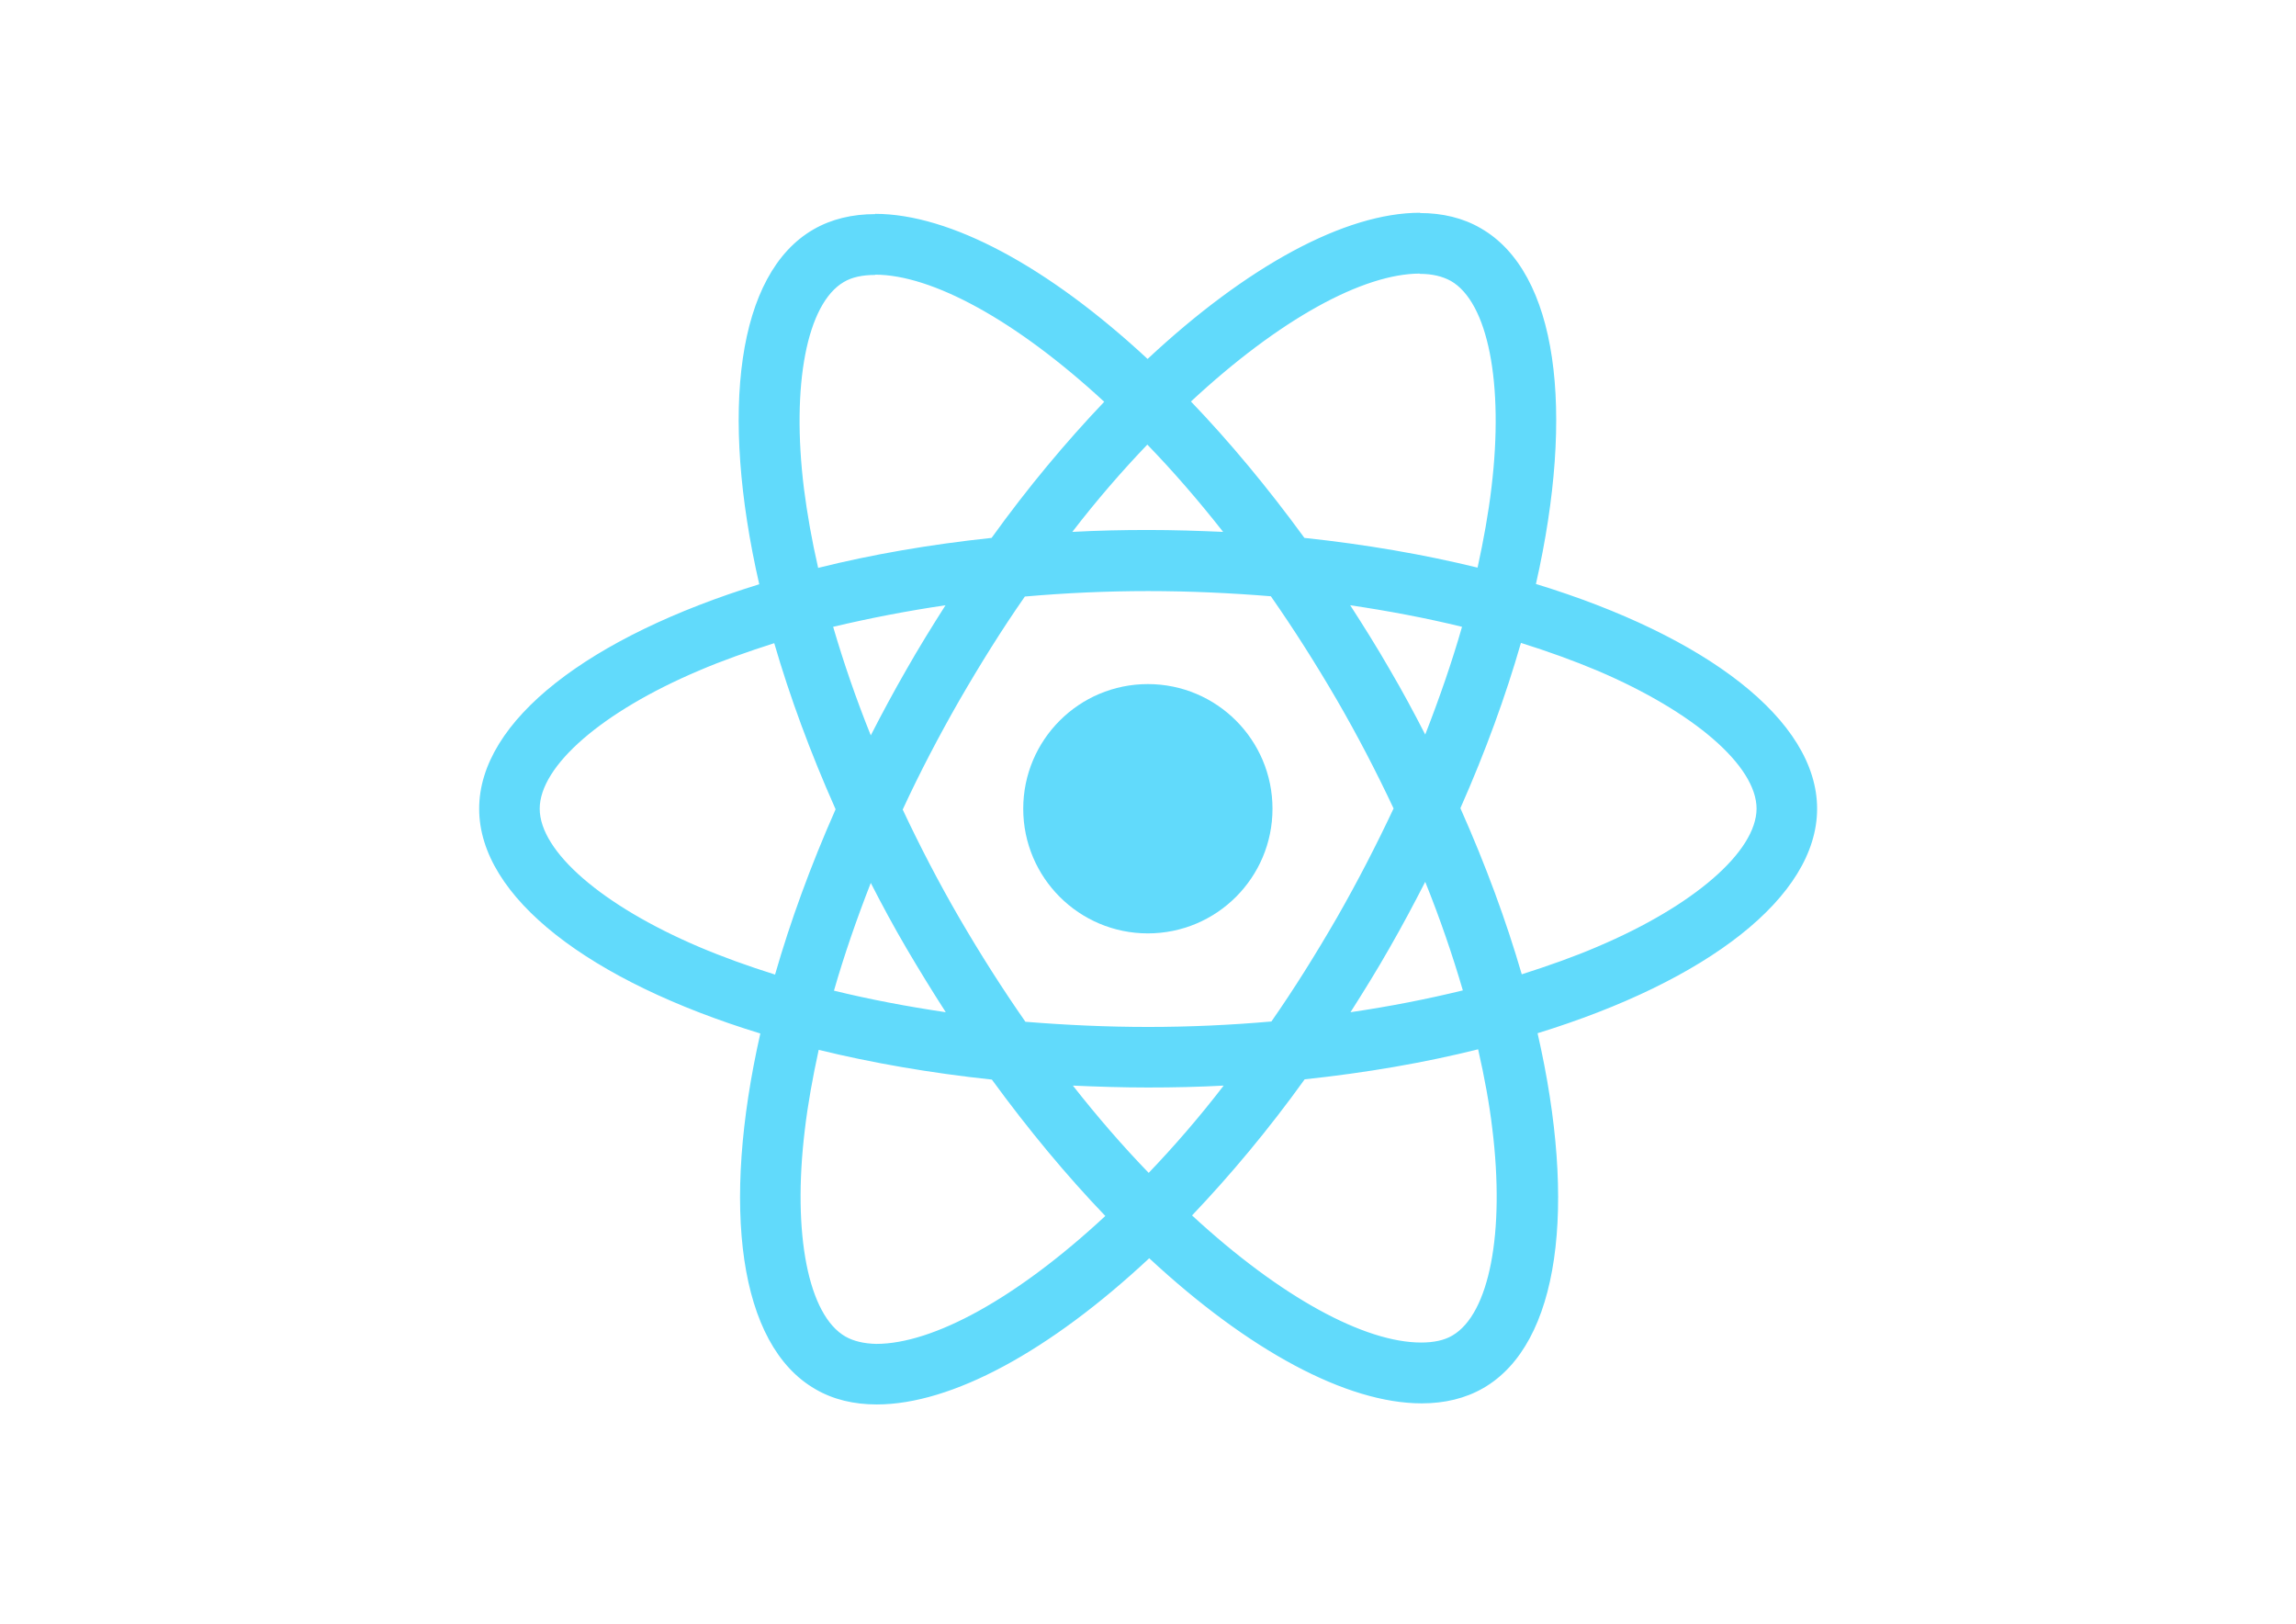
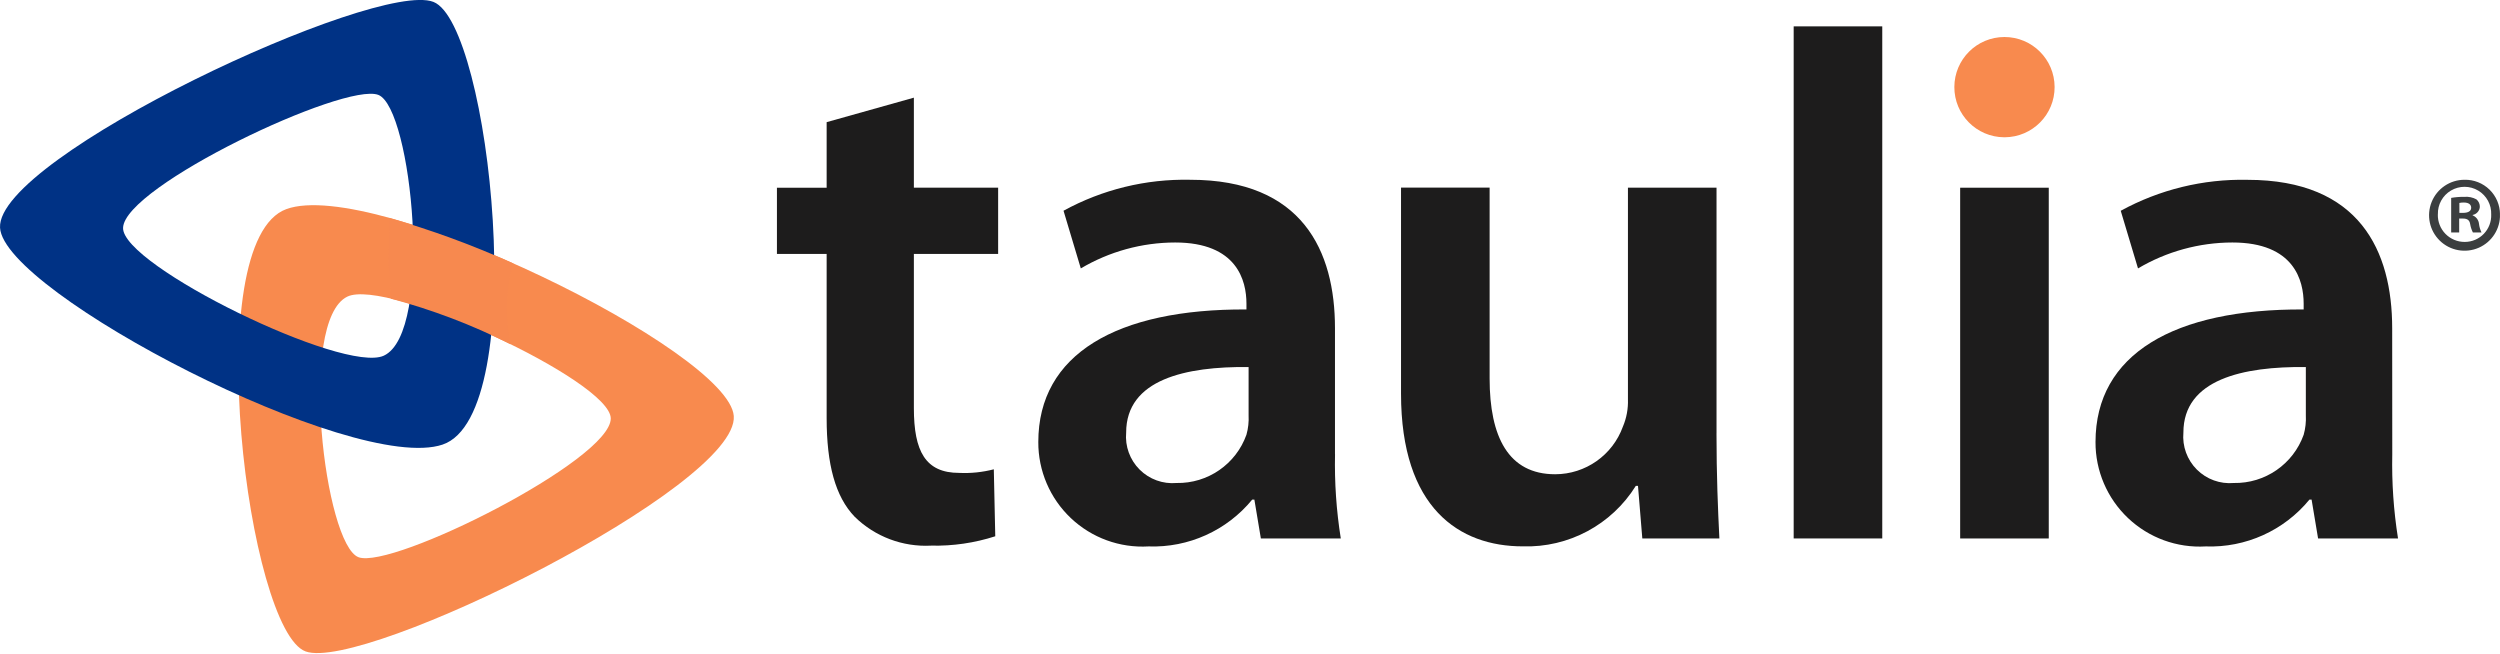
- <svg xmlns="http://www.w3.org/2000/svg" viewBox="0 0 841.9 595.3">
-   <g fill="#61DAFB">
-     <path d="M666.3 296.5c0-32.5-40.7-63.3-103.1-82.4 14.4-63.6 8-114.2-20.2-130.4-6.5-3.8-14.1-5.6-22.4-5.6v22.3c4.6 0 8.3.9 11.4 2.6 13.6 7.8 19.5 37.5 14.9 75.7-1.1 9.4-2.9 19.3-5.1 29.4-19.6-4.8-41-8.5-63.5-10.9-13.5-18.5-27.5-35.3-41.6-50 32.6-30.3 63.2-46.9 84-46.9V78c-27.5 0-63.5 19.6-99.9 53.6-36.4-33.8-72.4-53.2-99.9-53.2v22.3c20.7 0 51.4 16.5 84 46.6-14 14.7-28 31.4-41.3 49.9-22.6 2.4-44 6.1-63.6 11-2.3-10-4-19.7-5.2-29-4.7-38.2 1.1-67.9 14.6-75.8 3-1.8 6.9-2.6 11.5-2.6V78.5c-8.4 0-16 1.8-22.6 5.6-28.1 16.2-34.4 66.7-19.9 130.1-62.2 19.2-102.7 49.9-102.7 82.3 0 32.5 40.7 63.3 103.1 82.4-14.4 63.6-8 114.2 20.2 130.4 6.5 3.8 14.1 5.6 22.5 5.6 27.5 0 63.5-19.6 99.9-53.6 36.4 33.8 72.4 53.2 99.9 53.2 8.4 0 16-1.8 22.6-5.6 28.1-16.2 34.4-66.7 19.9-130.1 62-19.1 102.5-49.9 102.5-82.3zm-130.2-66.7c-3.7 12.9-8.3 26.2-13.5 39.5-4.1-8-8.4-16-13.1-24-4.6-8-9.5-15.8-14.4-23.4 14.2 2.1 27.9 4.7 41 7.9zm-45.8 106.5c-7.8 13.5-15.8 26.3-24.1 38.2-14.9 1.3-30 2-45.2 2-15.1 0-30.2-.7-45-1.9-8.3-11.9-16.4-24.6-24.2-38-7.6-13.1-14.5-26.4-20.8-39.8 6.2-13.4 13.2-26.8 20.7-39.9 7.8-13.5 15.8-26.3 24.1-38.2 14.9-1.3 30-2 45.2-2 15.1 0 30.2.7 45 1.9 8.3 11.9 16.4 24.6 24.2 38 7.6 13.1 14.5 26.4 20.8 39.8-6.3 13.4-13.2 26.8-20.7 39.9zm32.3-13c5.4 13.4 10 26.8 13.8 39.8-13.1 3.2-26.9 5.9-41.2 8 4.9-7.7 9.8-15.6 14.4-23.7 4.6-8 8.9-16.1 13-24.1zM421.2 430c-9.3-9.6-18.6-20.3-27.8-32 9 .4 18.2.7 27.5.7 9.4 0 18.7-.2 27.8-.7-9 11.7-18.3 22.4-27.5 32zm-74.4-58.9c-14.2-2.1-27.9-4.7-41-7.9 3.7-12.9 8.3-26.2 13.5-39.5 4.1 8 8.4 16 13.1 24 4.7 8 9.5 15.8 14.4 23.4zM420.7 163c9.3 9.6 18.6 20.3 27.8 32-9-.4-18.2-.7-27.5-.7-9.4 0-18.7.2-27.8.7 9-11.7 18.3-22.4 27.5-32zm-74 58.9c-4.9 7.7-9.8 15.6-14.4 23.7-4.6 8-8.9 16-13 24-5.4-13.4-10-26.8-13.8-39.8 13.1-3.1 26.9-5.8 41.2-7.9zm-90.5 125.2c-35.4-15.1-58.3-34.9-58.3-50.6 0-15.7 22.9-35.6 58.3-50.6 8.6-3.7 18-7 27.7-10.1 5.7 19.6 13.2 40 22.5 60.9-9.2 20.8-16.6 41.1-22.2 60.6-9.9-3.1-19.3-6.5-28-10.2zM310 490c-13.6-7.8-19.5-37.5-14.9-75.7 1.1-9.4 2.9-19.3 5.1-29.4 19.6 4.8 41 8.5 63.5 10.9 13.5 18.5 27.5 35.3 41.6 50-32.6 30.3-63.2 46.9-84 46.9-4.5-.1-8.3-1-11.3-2.7zm237.2-76.2c4.7 38.2-1.1 67.9-14.6 75.8-3 1.8-6.9 2.6-11.5 2.6-20.7 0-51.4-16.5-84-46.6 14-14.7 28-31.4 41.3-49.9 22.6-2.4 44-6.1 63.6-11 2.3 10.1 4.1 19.8 5.2 29.1zm38.5-66.7c-8.6 3.7-18 7-27.7 10.1-5.7-19.6-13.2-40-22.5-60.9 9.2-20.8 16.6-41.1 22.2-60.6 9.9 3.1 19.3 6.5 28.1 10.2 35.4 15.1 58.3 34.9 58.3 50.6-.1 15.7-23 35.6-58.4 50.6zM320.8 78.4z" />
-     <circle cx="420.9" cy="296.5" r="45.7" />
-     <path d="M520.5 78.1z" />
+ <svg xmlns="http://www.w3.org/2000/svg" width="148.008" height="38.665" viewBox="0 0 148.008 38.665">
+   <defs>
+     <clipPath id="clip-path">
+       <rect id="Rectangle_3" data-name="Rectangle 3" width="148.008" height="38.665" fill="none" />
+     </clipPath>
+     <clipPath id="clip-path-2">
+       <rect id="Rectangle_4" data-name="Rectangle 4" width="148.005" height="38.665" fill="none" />
+     </clipPath>
+   </defs>
+   <g id="logo" transform="translate(-99.516 -257.954)">
+     <g id="Group_1" data-name="Group 1" transform="translate(99.516 257.954)" clip-path="url(#clip-path)">
+       <path id="Path_1" data-name="Path 1" d="M307.424,283.069v5.33h4.989v3.922h-4.989v9.125c0,2.558.682,3.838,2.686,3.838a6.871,6.871,0,0,0,2.047-.213l.086,3.965a11.512,11.512,0,0,1-3.8.554,6.007,6.007,0,0,1-4.52-1.706c-1.152-1.194-1.663-3.113-1.663-5.842v-9.722h-2.943V288.4h2.943v-3.881Z" transform="translate(-253.32 -277.287)" fill="#1d1c1c" />
+       <path id="Path_2" data-name="Path 2" d="M378.957,315.267c-3.71-.042-7.249.725-7.249,3.88a2.753,2.753,0,0,0,2.985,2.985,4.306,4.306,0,0,0,4.136-2.857,3.544,3.544,0,0,0,.128-1.151v-2.857Zm5.117,5.16a28.01,28.01,0,0,0,.341,4.988h-4.732l-.384-2.3h-.128a7.587,7.587,0,0,1-6.14,2.772,6.164,6.164,0,0,1-6.524-6.183c0-5.2,4.647-7.888,12.323-7.846v-.341c0-1.365-.554-3.624-4.222-3.624a11,11,0,0,0-5.585,1.535L368,306.013a14.949,14.949,0,0,1,7.5-1.833c6.652,0,8.571,4.222,8.571,8.784v7.462Z" transform="translate(-305.036 -293.537)" fill="#1d1c1c" />
+       <path id="Path_3" data-name="Path 3" d="M478.457,320.759c0,2.473.085,4.52.171,6.225h-4.563l-.256-3.113h-.128a7.6,7.6,0,0,1-6.694,3.582c-3.753,0-7.207-2.26-7.207-9.04v-12.2h5.245v11.3c0,3.453,1.109,5.671,3.881,5.671a4.267,4.267,0,0,0,4.008-2.815,3.794,3.794,0,0,0,.3-1.62V306.219h5.245v14.54Z" transform="translate(-376.835 -295.107)" fill="#1d1c1c" />
+       <rect id="Rectangle_1" data-name="Rectangle 1" width="5.245" height="30.317" transform="translate(106.191 1.561)" fill="#1d1c1c" />
+       <rect id="Rectangle_2" data-name="Rectangle 2" width="5.245" height="20.766" transform="translate(116.048 11.113)" fill="#1d1c1c" />
+       <path id="Path_4" data-name="Path 4" d="M650.817,315.267c-3.71-.042-7.249.725-7.249,3.88a2.753,2.753,0,0,0,2.985,2.985,4.306,4.306,0,0,0,4.136-2.857,3.546,3.546,0,0,0,.128-1.151v-2.857Zm5.117,5.16a28.023,28.023,0,0,0,.341,4.988h-4.733l-.384-2.3h-.128a7.588,7.588,0,0,1-6.141,2.772,6.164,6.164,0,0,1-6.524-6.183c0-5.2,4.648-7.888,12.323-7.846v-.341c0-1.365-.554-3.624-4.221-3.624a11,11,0,0,0-5.586,1.535l-1.023-3.412a14.951,14.951,0,0,1,7.5-1.833c6.652,0,8.571,4.222,8.571,8.784Z" transform="translate(-514.304 -293.537)" fill="#1d1c1c" />
+     </g>
+     <g id="Group_3" data-name="Group 3" transform="translate(99.516 257.954)" clip-path="url(#clip-path-2)">
+       <path id="Path_5" data-name="Path 5" d="M605.163,274.293a2.968,2.968,0,1,1,.043,0Z" transform="translate(-486.513 -266.166)" fill="#f88a4e" />
+       <path id="Path_6" data-name="Path 6" d="M728.317,306.226a2.1,2.1,0,1,1-2.1-2.046,2.056,2.056,0,0,1,2.1,2.046m-3.68,0a1.585,1.585,0,0,0,1.6,1.634,1.566,1.566,0,0,0,1.559-1.622,1.579,1.579,0,1,0-3.156-.012m1.26,1.073h-.474v-2.046a4.142,4.142,0,0,1,.786-.062,1.269,1.269,0,0,1,.711.15.565.565,0,0,1,.2.448.525.525,0,0,1-.424.474v.025a.6.6,0,0,1,.374.5,1.576,1.576,0,0,0,.15.512h-.511a1.759,1.759,0,0,1-.162-.5c-.037-.224-.162-.324-.424-.324H725.9Zm.013-1.16h.224c.262,0,.474-.087.474-.3,0-.187-.138-.312-.437-.312a1.121,1.121,0,0,0-.262.025Z" transform="translate(-580.309 -293.537)" fill="#3b3e3f" />
+       <path id="Path_7" data-name="Path 7" d="M167.956,331.563c-2-.736-3.609-13.987-.67-15.427,2.337-1.141,15.613,4.991,15.6,7.216-.009,2.464-12.93,8.945-14.933,8.211m-4.271-20.611c-5.222,1.9-2.268,24.937,1.136,26.187s25.665-9.768,25.351-13.939c-.291-3.83-21.267-14.148-26.488-12.248" transform="translate(-146.727 -298.573)" fill="#f88a4e" />
+       <path id="Path_8" data-name="Path 8" d="M121.917,263.572c1.986.781,3.293,14.065.322,15.438-2.362,1.089-15.5-5.341-15.437-7.566.064-2.463,13.128-8.651,15.115-7.872m3.806,20.7c5.264-1.782,2.829-24.88-.546-26.206S99.3,267.255,99.518,271.431c.2,3.835,20.943,14.624,26.205,12.842" transform="translate(-99.516 -257.953)" fill="#003285" />
+     </g>
+     <g id="Group_5" data-name="Group 5" transform="translate(99.516 257.954)" clip-path="url(#clip-path)">
+       <path id="Path_9" data-name="Path 9" d="M199.4,316.645c.077.7.122,1.4.14,2.1a36.754,36.754,0,0,1,7.09,2.7v0a9.939,9.939,0,0,1,.116-4.662.9.9,0,0,1,.054-.119,53.673,53.673,0,0,0-7.358-2.7c.026.894-.026,1.791-.042,2.687" transform="translate(-176.404 -301.064)" fill="#f7894f" />
+     </g>
  </g>
</svg>
